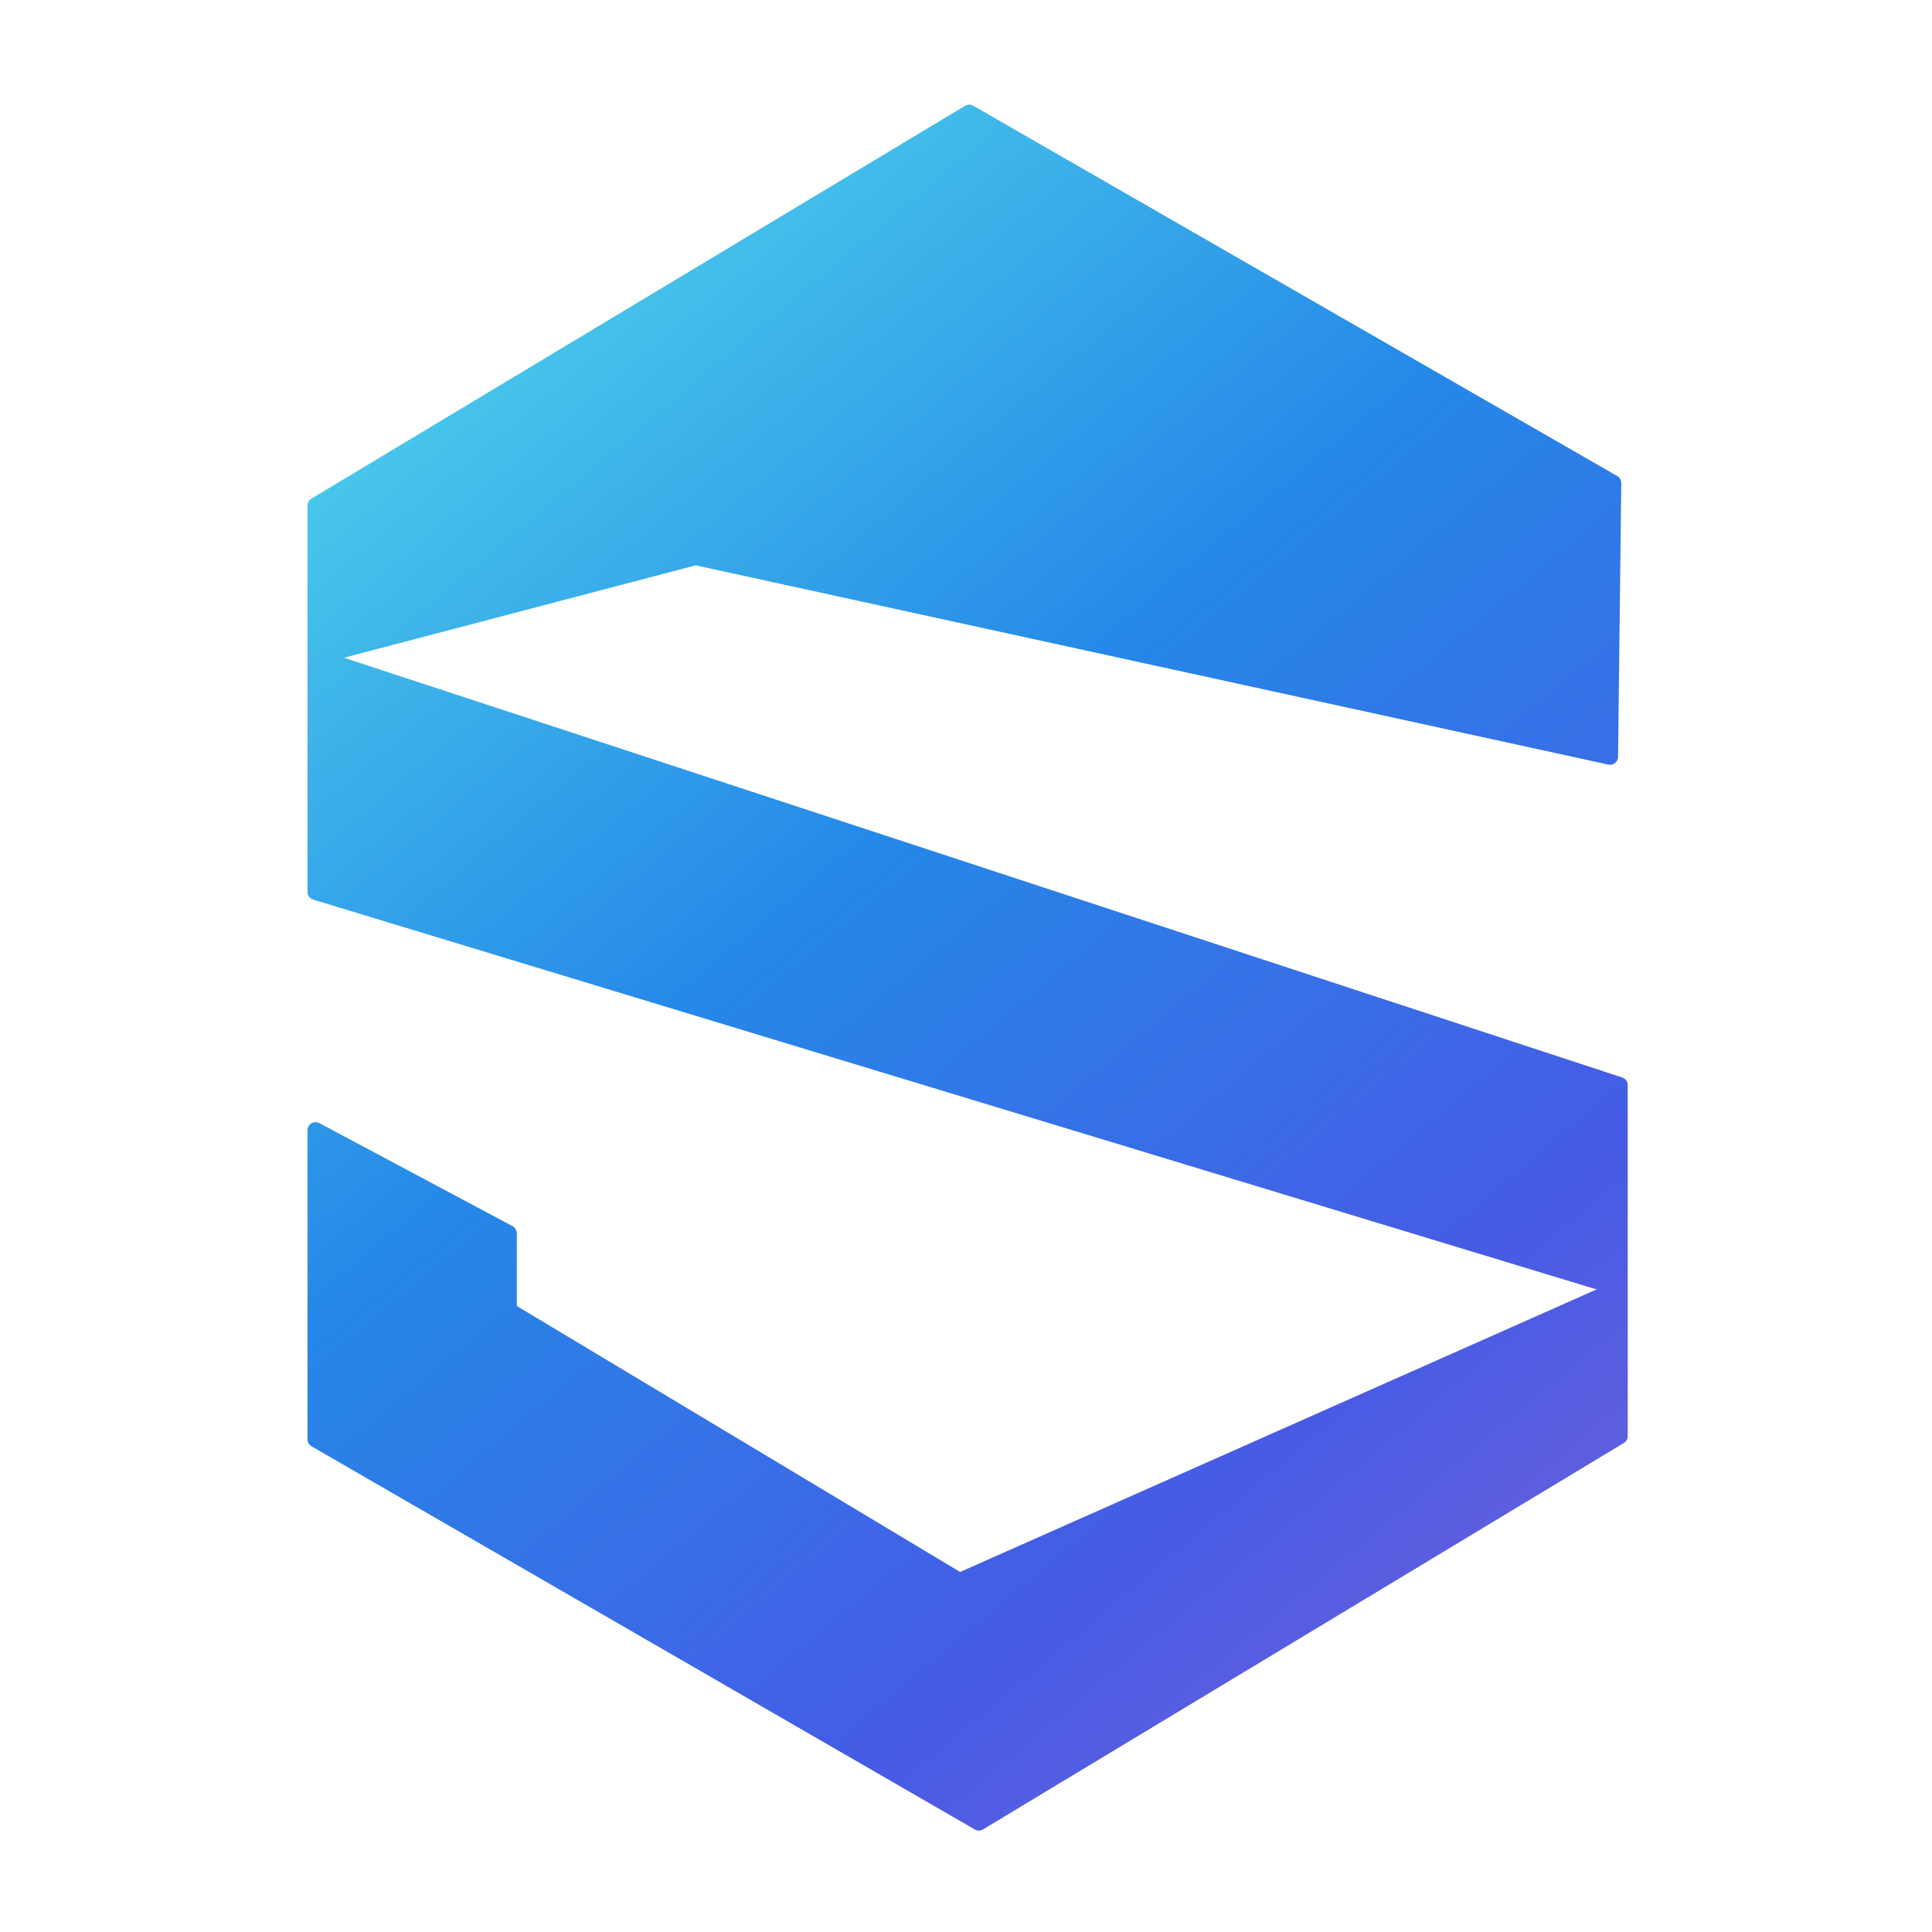
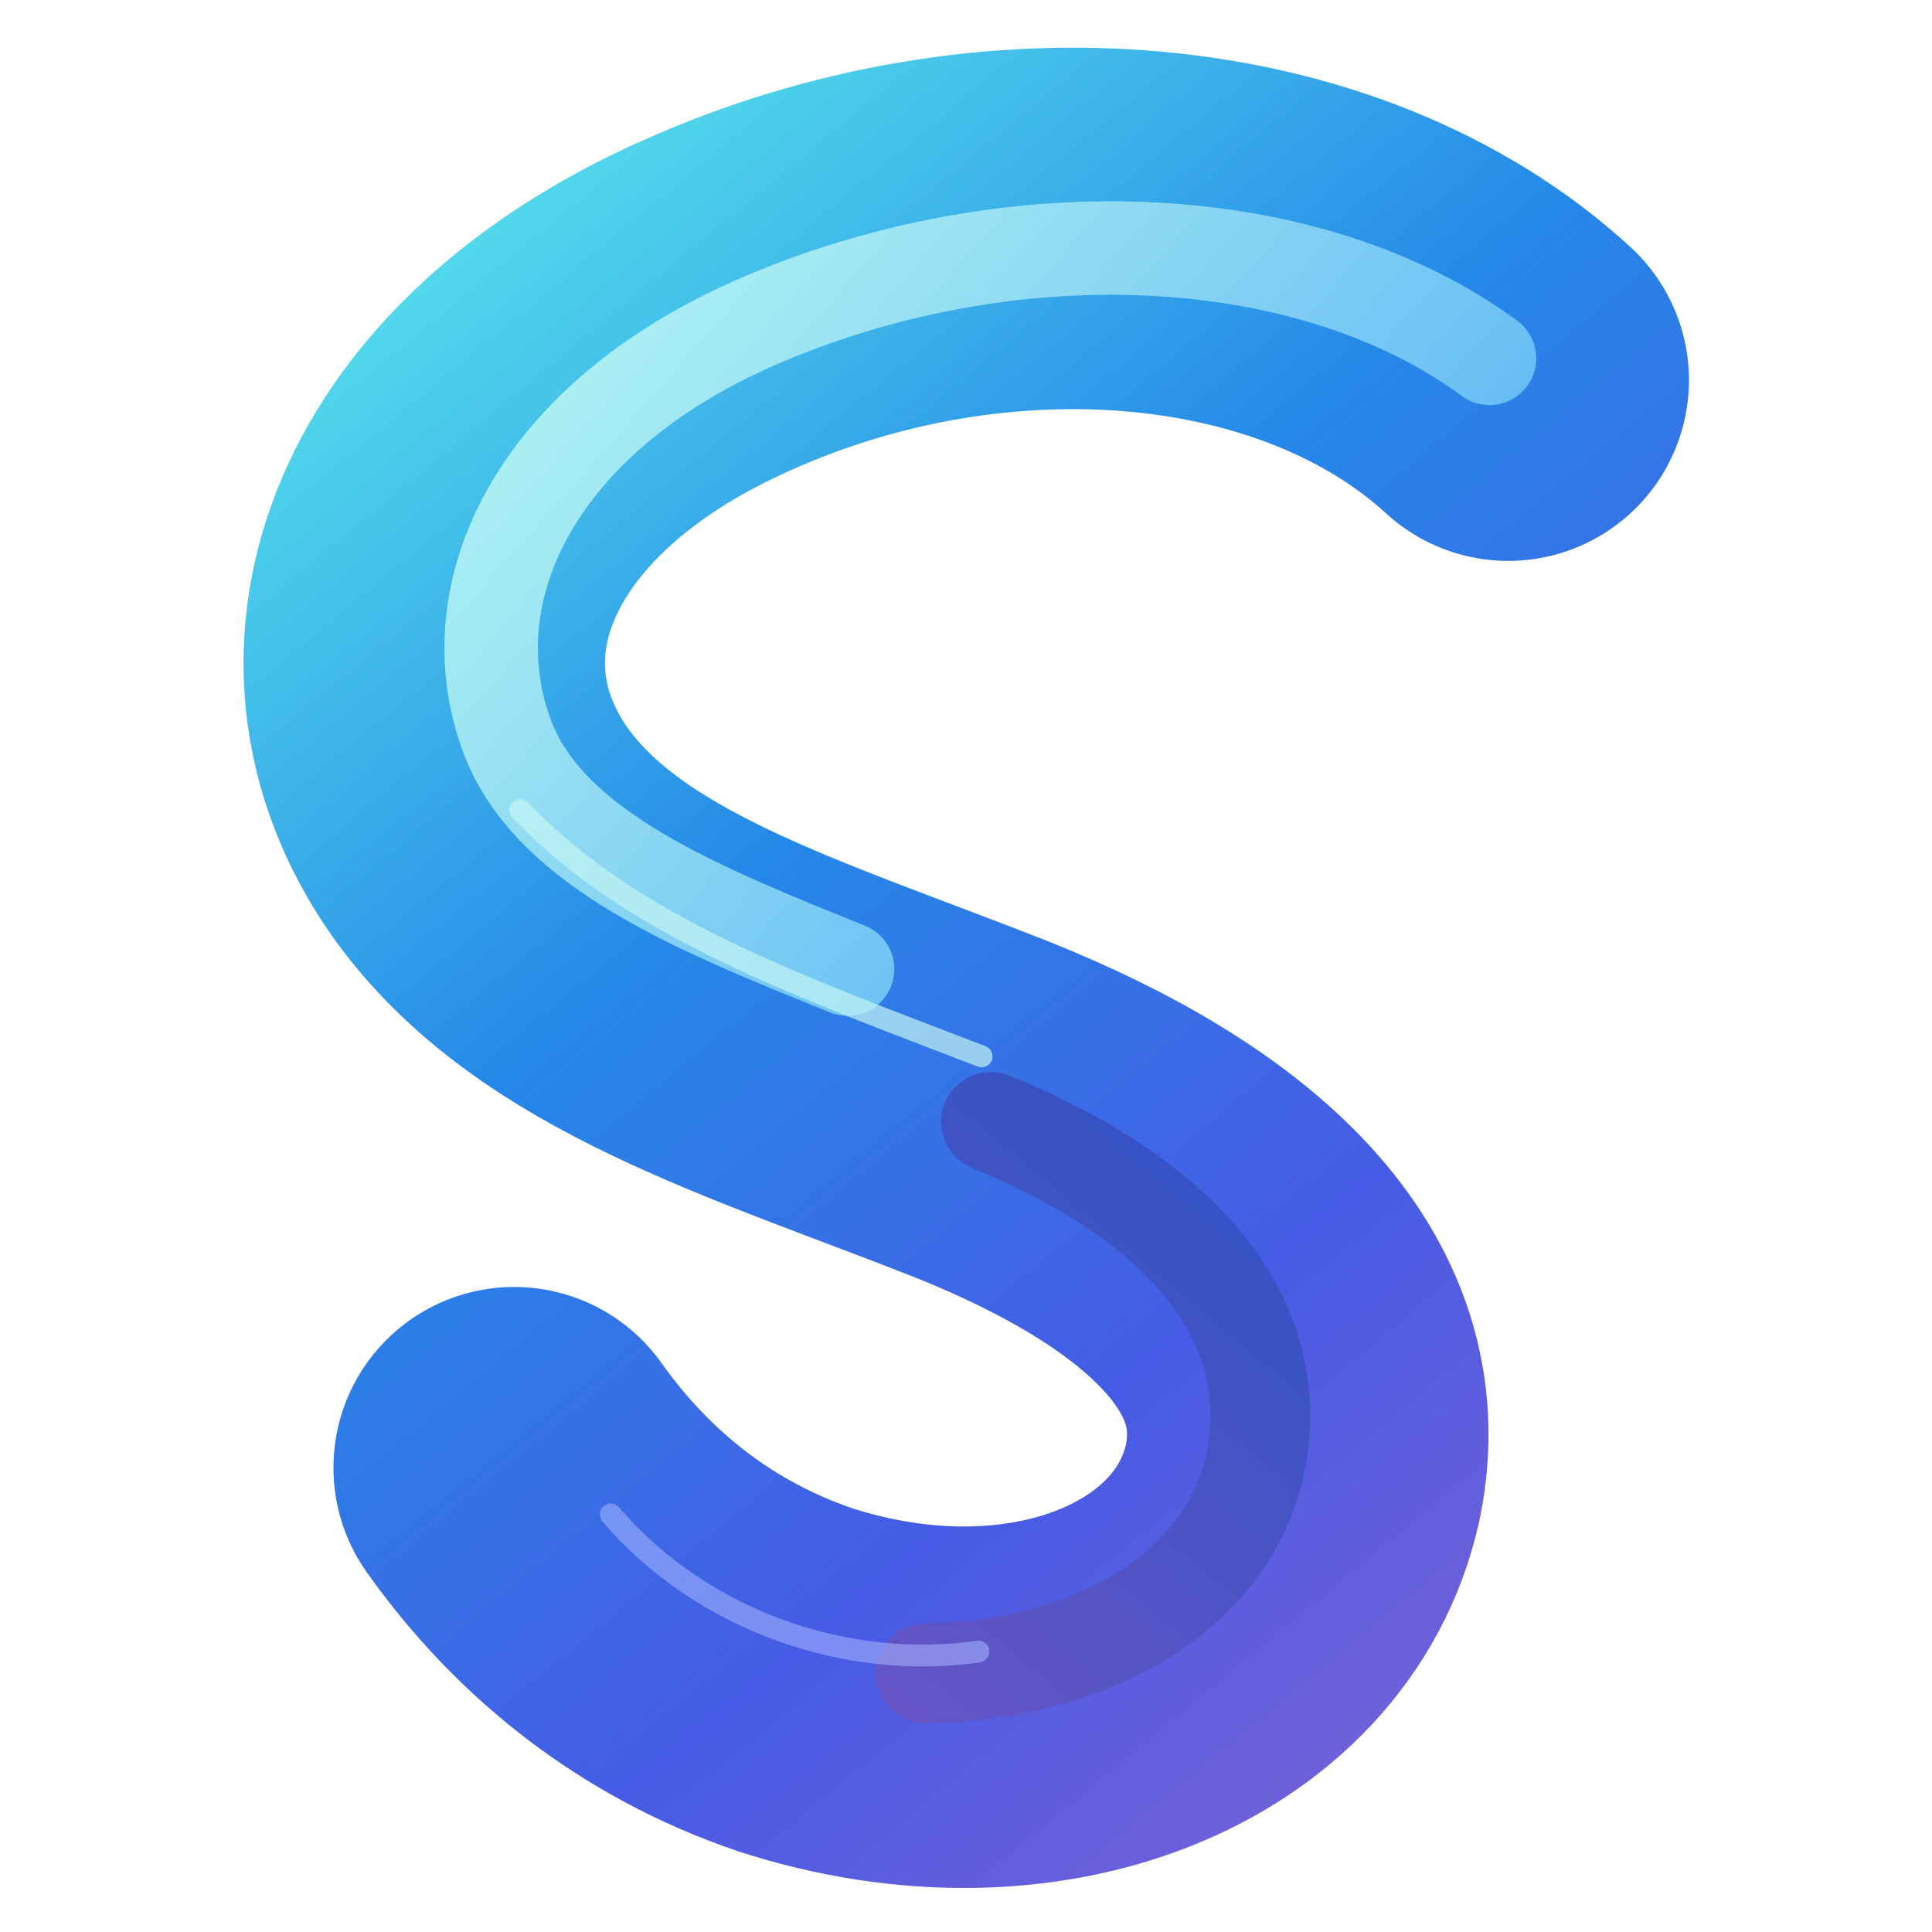
- <svg xmlns="http://www.w3.org/2000/svg" viewBox="0 0 1024 1024" role="img" aria-labelledby="title">
+ <svg xmlns="http://www.w3.org/2000/svg" viewBox="196 218 620 620" role="img" aria-labelledby="title">
  <defs>
-     <linearGradient id="shadecode-original-mark" x1="70" y1="50" x2="480" y2="540" gradientUnits="userSpaceOnUse">
-       <stop stop-color="#54DDEB" />
-       <stop offset=".42" stop-color="#2588E8" />
-       <stop offset=".76" stop-color="#465BE5" />
+     <linearGradient id="sc-ribbon" x1="320" y1="300" x2="700" y2="760" gradientUnits="userSpaceOnUse">
+       <stop offset="0" stop-color="#54DDEB" />
+       <stop offset="0.38" stop-color="#2588E8" />
+       <stop offset="0.72" stop-color="#465BE5" />
      <stop offset="1" stop-color="#7761D8" />
    </linearGradient>
+     <linearGradient id="sc-fold" x1="360" y1="330" x2="620" y2="560" gradientUnits="userSpaceOnUse">
+       <stop offset="0" stop-color="#B1F4F3" />
+       <stop offset="1" stop-color="#4CA8F4" />
+     </linearGradient>
+     <linearGradient id="sc-underfold" x1="600" y1="590" x2="450" y2="770" gradientUnits="userSpaceOnUse">
+       <stop offset="0" stop-color="#3152C4" />
+       <stop offset="1" stop-color="#6C55C6" />
+     </linearGradient>
  </defs>
-   <g transform="translate(43.52 17.92) scale(1.706667)" fill="url(#shadecode-original-mark)" stroke="url(#shadecode-original-mark)" stroke-width="5" stroke-linejoin="round" stroke-linecap="round">
-     <path d="M72.5 146.5 275.5 24.5 475.5 139.5 474.5 224.5 190.5 162.5 72.5 193.5Z" />
-     <path d="M72.5 193.5 477.5 326.5 477.5 389.5 72.5 266.5Z" />
-     <path d="M72.5 340.5 132.5 372.5 132.5 396.5 272.5 480.5 477.5 389.5 477.5 435.5 278.5 555.5 72.5 436.5Z" />
-   </g>
+   <path d="M680 340 C620 285 515 276 426 316 C338 355 310 428 350 485 C382 530 445 548 511 574 C581 602 625 642 614 694 C601 752 528 782 451 757 C413 744 383 720 361 689" fill="none" stroke="url(#sc-ribbon)" stroke-width="116" stroke-linecap="round" stroke-linejoin="round" />
+   <path d="M674 333 C617 291 523 286 442 320 C368 351 341 408 359 455 C373 491 421 510 468 529" fill="none" stroke="url(#sc-fold)" stroke-width="30" stroke-linecap="round" stroke-linejoin="round" />
+   <path d="M514 578 C575 603 608 641 599 687 C590 730 545 754 493 755" fill="none" stroke="url(#sc-underfold)" stroke-width="32" stroke-linecap="round" stroke-linejoin="round" />
+   <path d="M363 478 C399 516 454 535 511 557" fill="none" stroke="#C4F6F4" stroke-opacity="0.7" stroke-width="7" stroke-linecap="round" stroke-linejoin="round" />
+   <path d="M392 704 C422 739 469 754 510 748" fill="none" stroke="#A7B7FF" stroke-opacity="0.55" stroke-width="7" stroke-linecap="round" stroke-linejoin="round" />
</svg>
